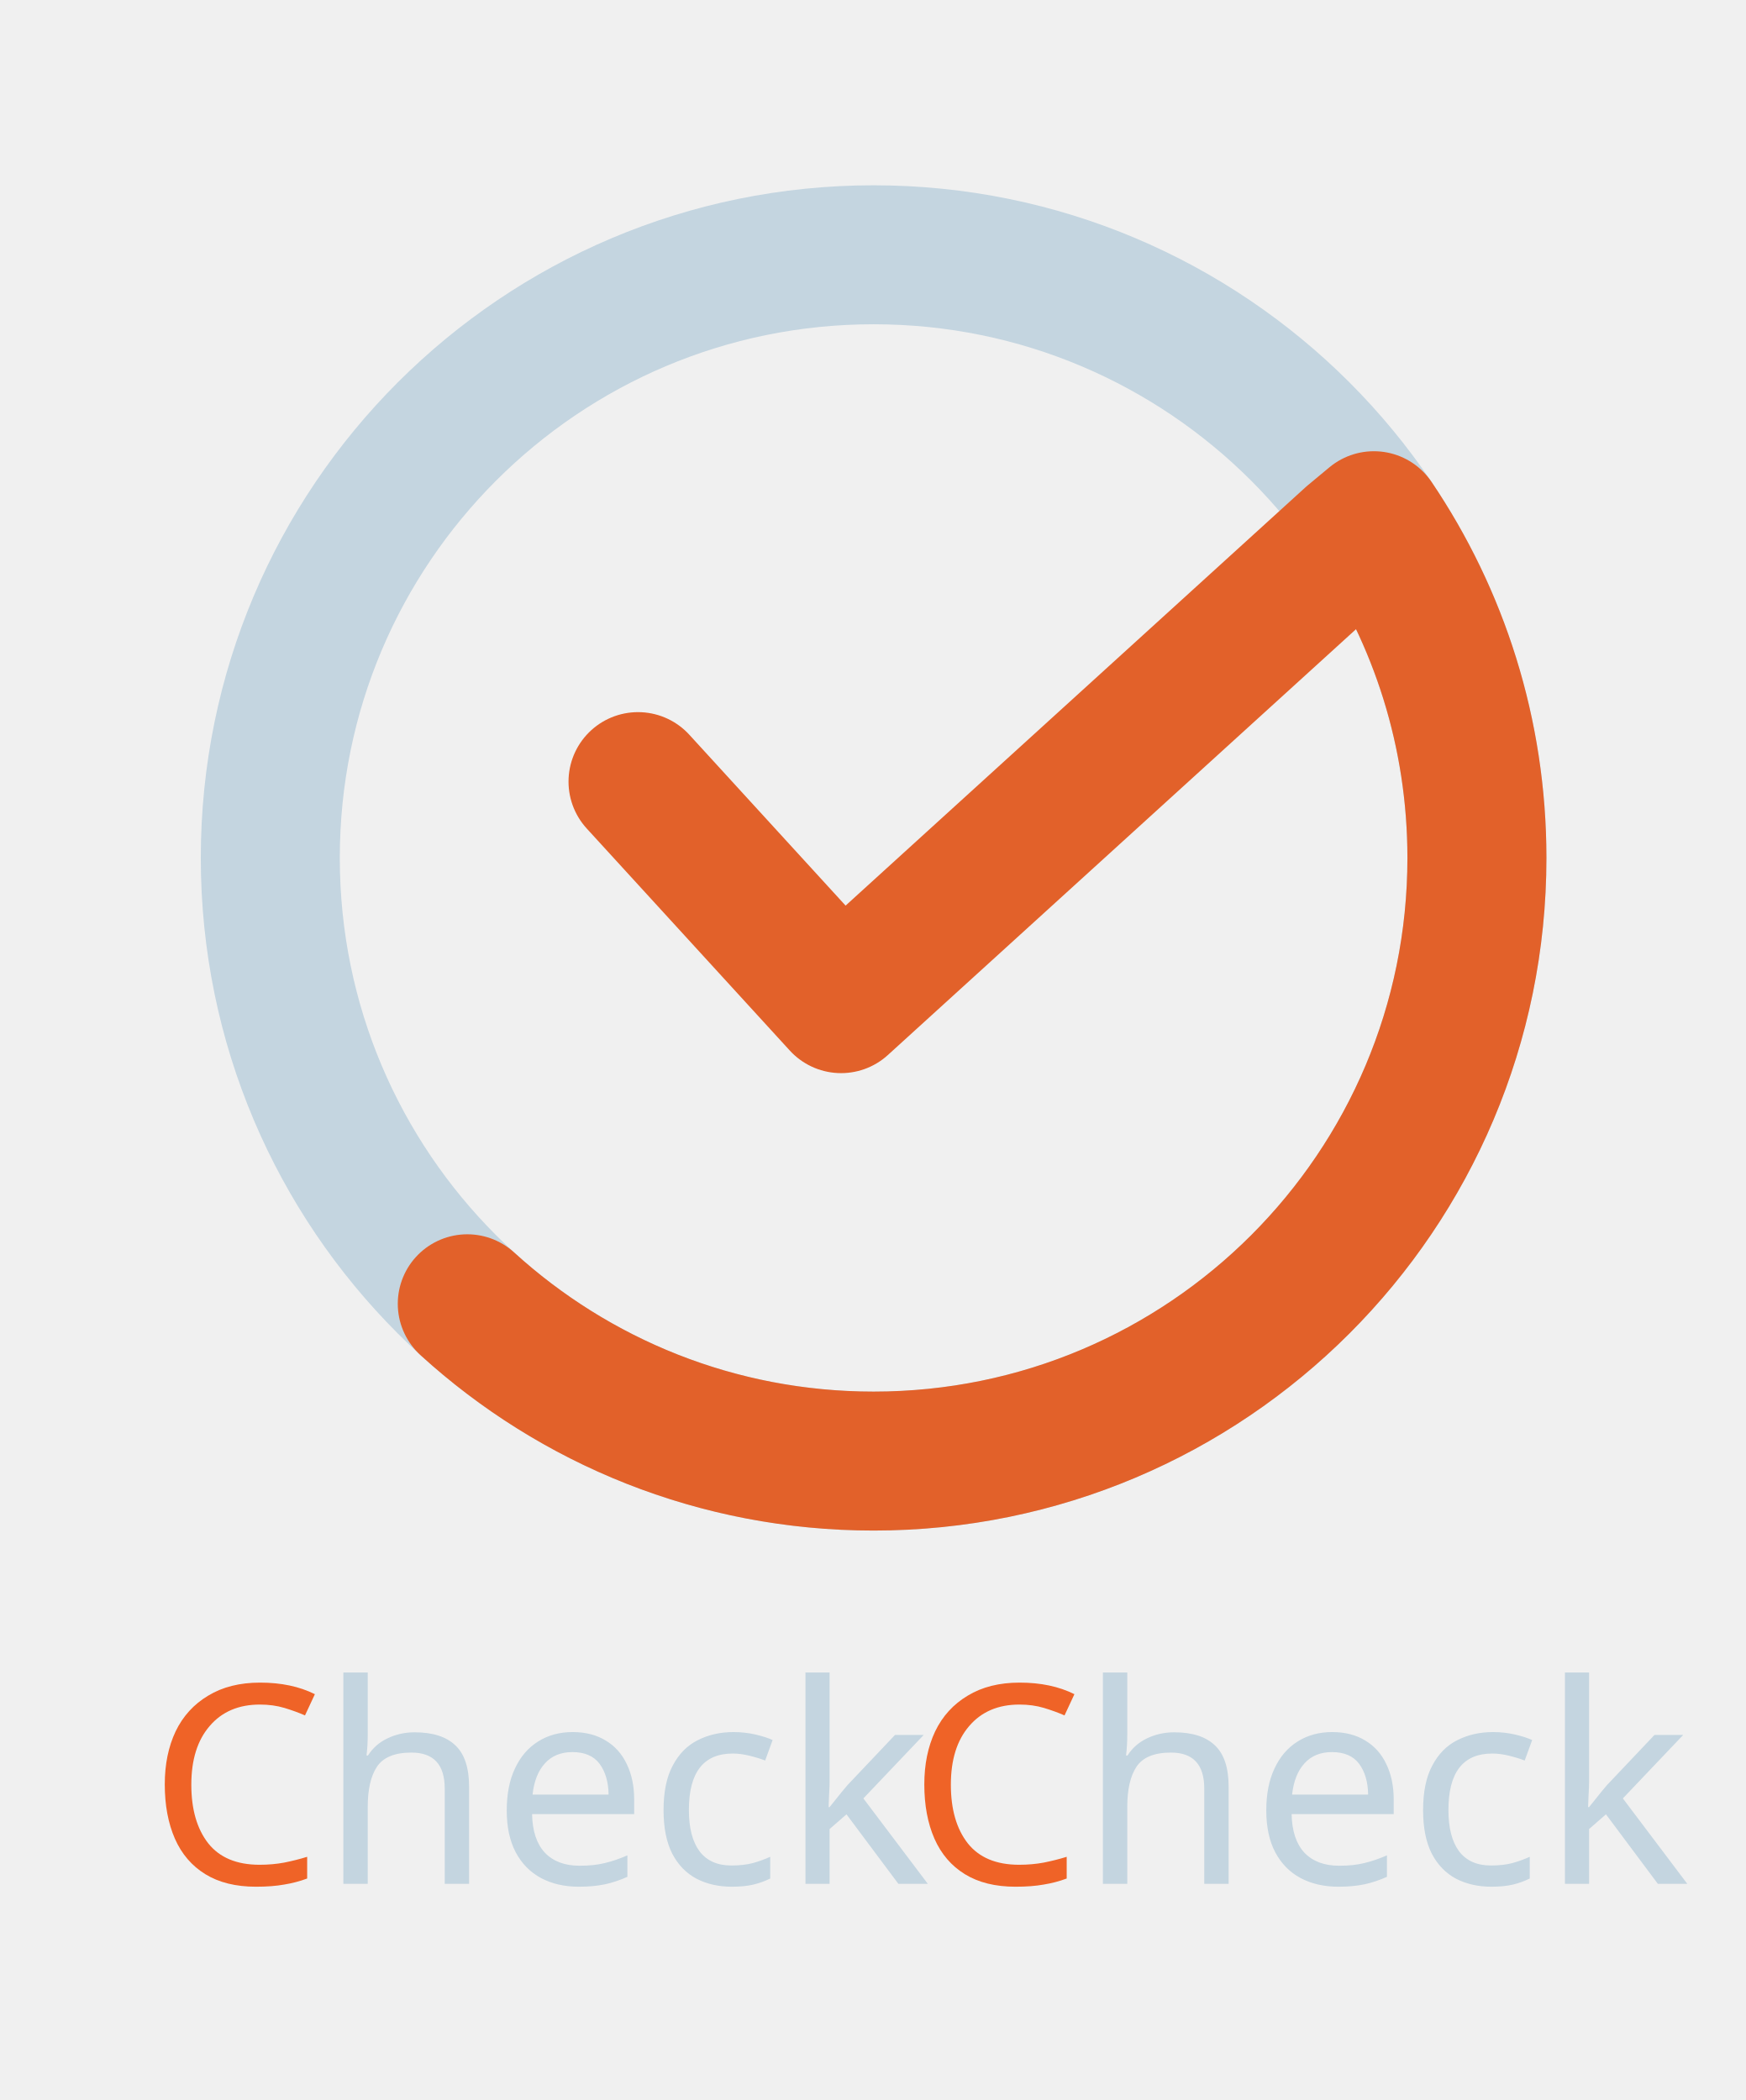
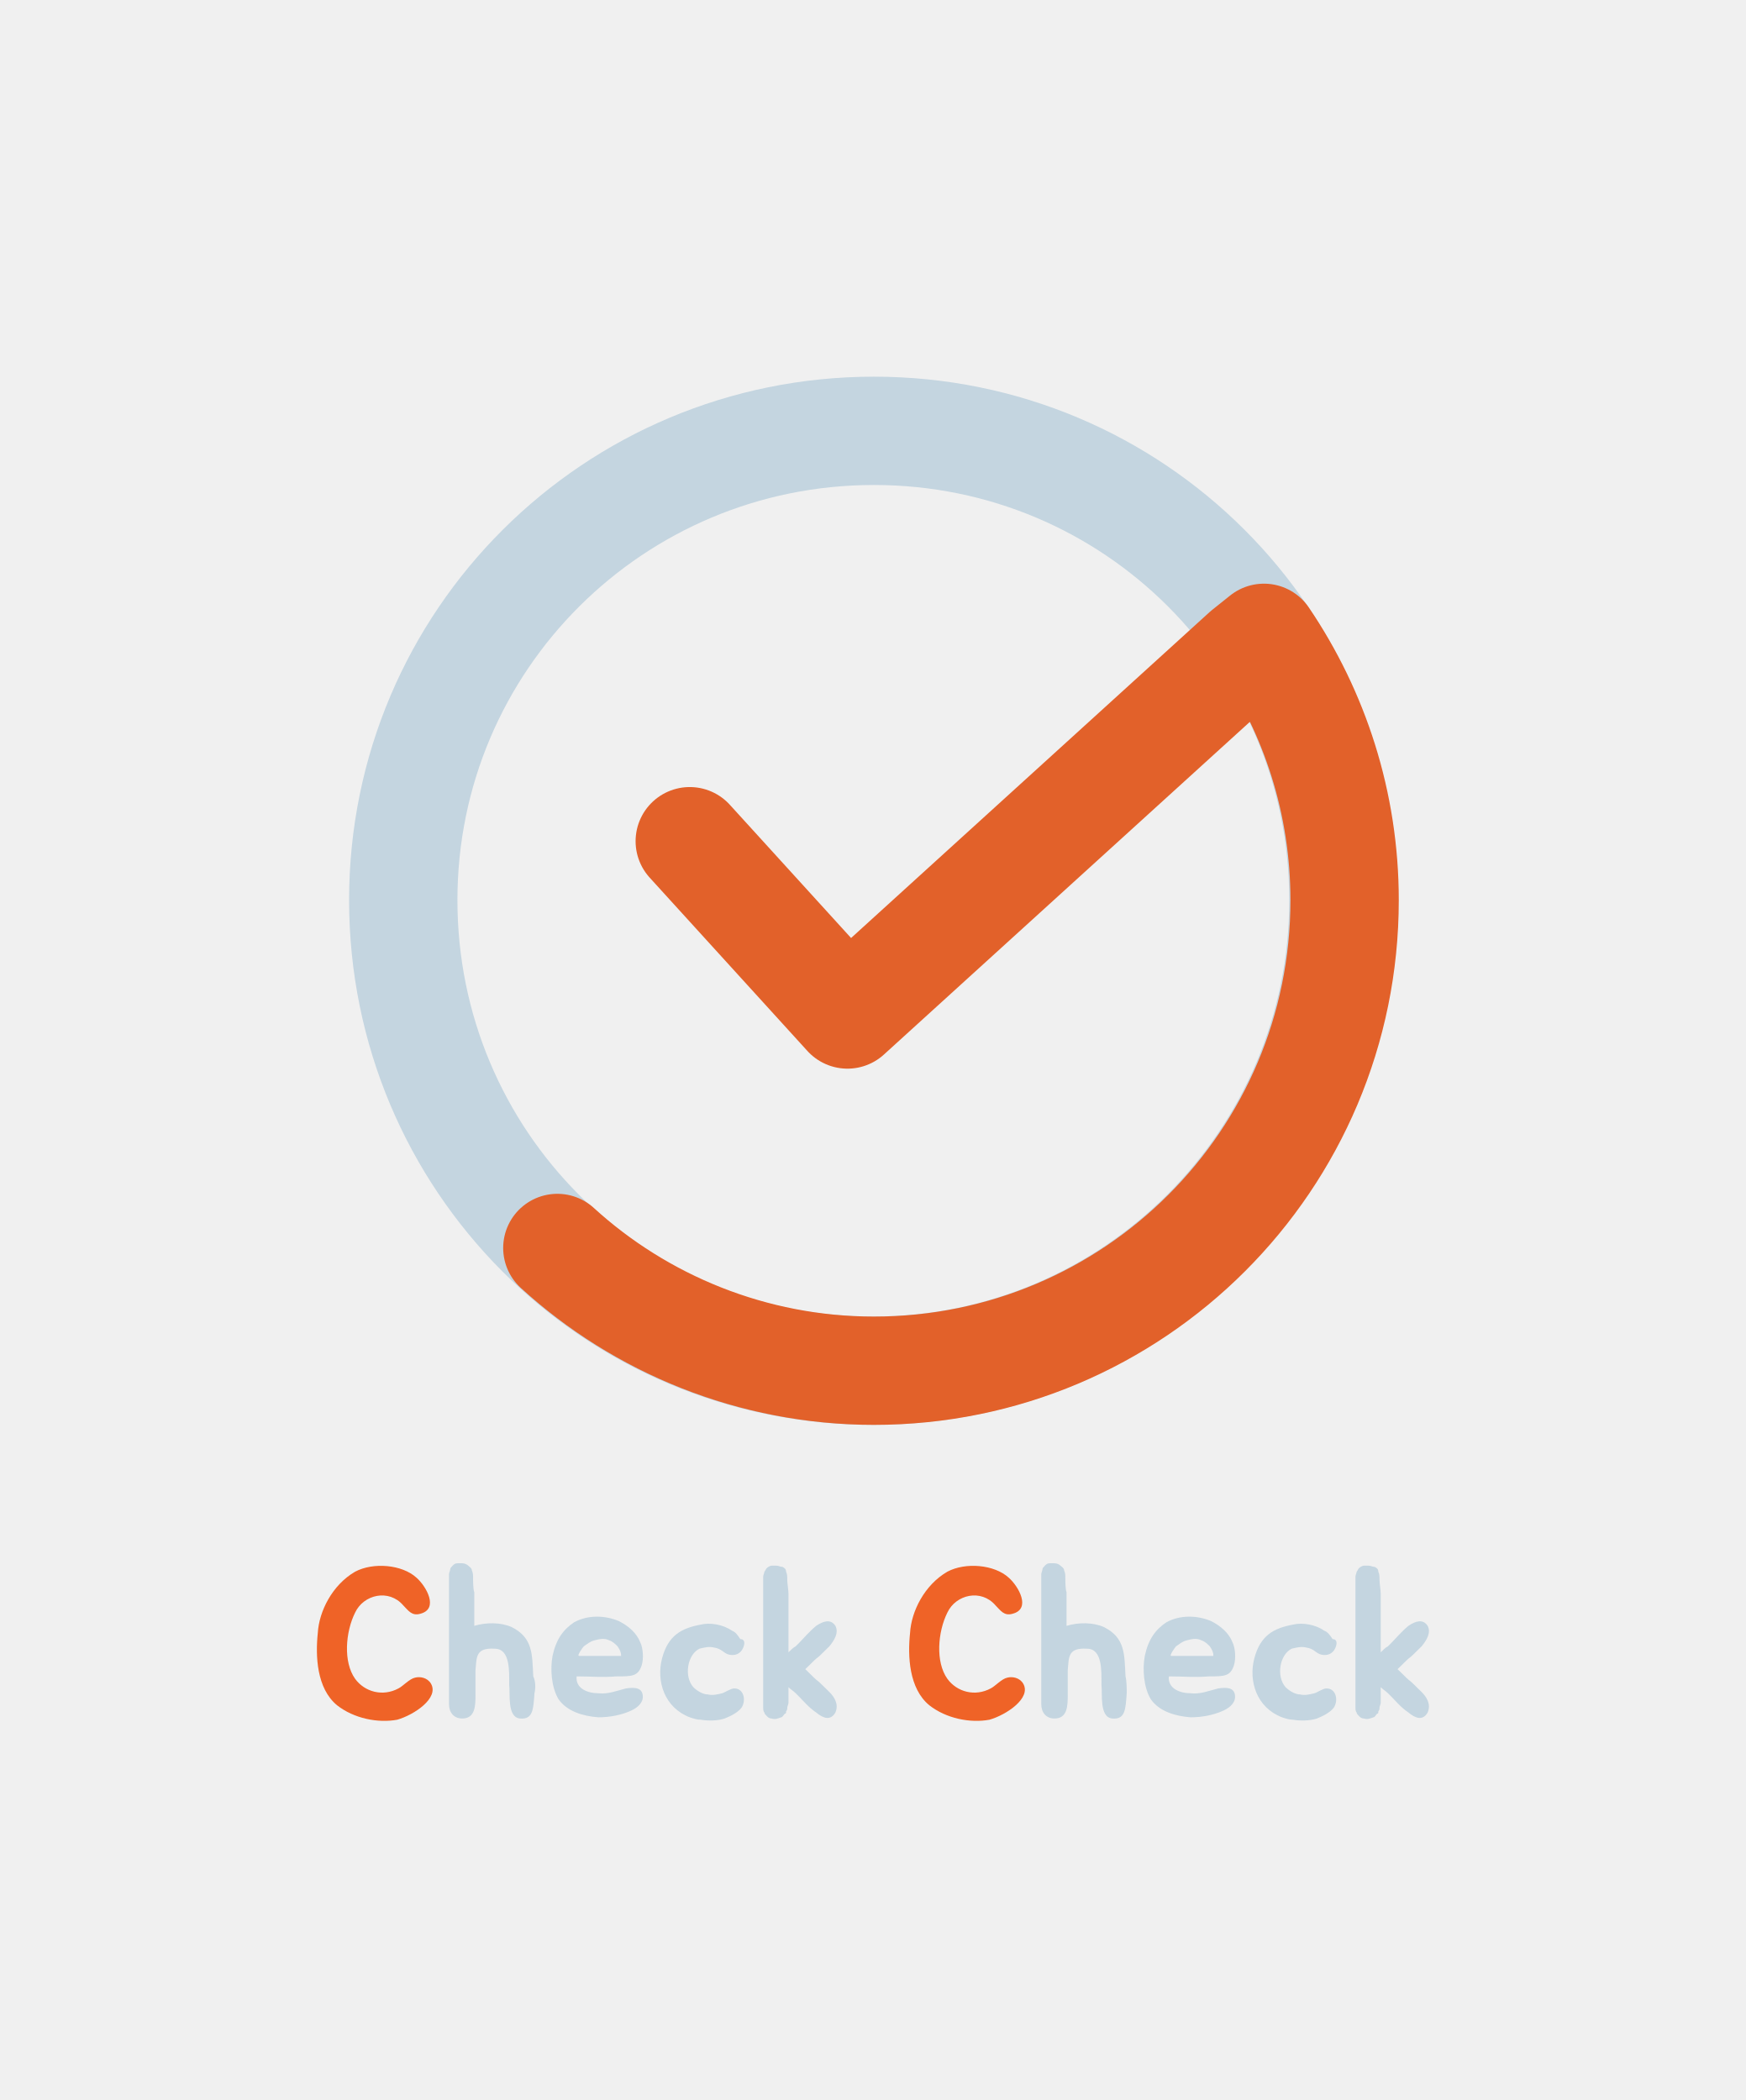
- <svg xmlns="http://www.w3.org/2000/svg" width="113px" height="136px" viewBox="0 0 113 136" version="1.1">
-   <defs />
-   <g id="Page-1" stroke="none" stroke-width="1" fill="none" fill-rule="evenodd">
+ <svg xmlns="http://www.w3.org/2000/svg" version="1.1" id="Layer_1" x="0px" y="0px" viewBox="0 0 145 174.5" style="enable-background:new 0 0 145 174.5;" xml:space="preserve">
+   <style type="text/css">
+ 	.st0{enable-background:new    ;}
+ 	.st1{fill:#EF6327;}
+ 	.st2{fill:#C4D5E0;}
+ 	.st3{fill:none;stroke:#C4D5E0;stroke-width:9;}
+ 	.st4{fill:none;stroke:#E2612A;stroke-width:9;stroke-linecap:round;stroke-linejoin:round;}
+ </style>
+   <g id="Page-1">
    <g id="Logo" transform="translate(-25, 16)">
-       <text id="Check-Check" font-family="BMJUAOTF, BM JUA_OTF" font-size="18" font-weight="normal">
-         <tspan x="34.574" y="106" fill="#EF6327">C</tspan>
-         <tspan x="45.698" y="106" fill="#C4D5E0">heck</tspan>
-         <tspan x="79.25" y="106" fill="#FFFFFF"> </tspan>
-         <tspan x="83.75" y="106" fill="#EF6327">C</tspan>
-         <tspan x="94.874" y="106" fill="#C4D5E0">heck</tspan>
-       </text>
-       <path d="M120.622,39.561 C120.622,61.134 103.134,78.622 81.561,78.622 C59.988,78.622 42.5,61.134 42.5,39.561 C42.5,17.988 59.988,0.5 81.561,0.5 C103.134,0.5 120.622,17.988 120.622,39.561 Z" id="Stroke-1" stroke="#C4D5E0" stroke-width="9" />
-       <path d="M66.308,34.619 L79.455,48.998 L112.551,18.886 L113.951,17.722 C118.163,23.956 120.622,31.471 120.622,39.561 C120.622,61.134 103.134,78.622 81.561,78.622 C71.428,78.622 62.196,74.764 55.254,68.435" id="Stroke-3" stroke="#E2612A" stroke-width="9" stroke-linecap="round" stroke-linejoin="round" />
+       <g class="st0">
+         <path class="st1" d="M58,126.9c-1.6,0.3-3.6-0.1-5-1.2c-1.7-1.4-1.8-4.1-1.6-6c0.1-1.8,1.2-4,3.1-5.1c1.5-0.8,3.9-0.6,5.1,0.5     c0.8,0.7,1.9,2.6,0.3,3c-0.7,0.2-1-0.3-1.4-0.7c-1.2-1.4-3.3-0.9-4,0.6c-0.8,1.6-1,4.1,0,5.5c0.8,1.1,2.3,1.5,3.6,0.8     c0.4-0.2,0.9-0.8,1.4-0.9c0.4-0.1,1,0,1.3,0.5C61.5,125.1,59.4,126.5,58,126.9z" />
+       </g>
+       <g class="st0">
+         <path class="st2" d="M69.4,124.7c-0.1,1.3-0.1,2.2-1.2,2.1c-1.1-0.1-0.8-2.1-0.9-2.8c0-1.1,0.1-3-1.2-3c-1.6-0.1-1.5,0.7-1.6,1.8     l0,0.7v1.3c0,0.9,0,2-1.1,2c-0.7,0-1.1-0.5-1.1-1.2v-10.4c0-0.1,0-0.3,0-0.4c0-0.1,0.1-0.3,0.1-0.4c0-0.1,0.1-0.2,0.2-0.3     c0.1-0.1,0.2-0.2,0.4-0.2c0.1,0,0.3,0,0.4,0c0.2,0,0.4,0.1,0.5,0.2c0.1,0.1,0.3,0.2,0.3,0.4c0.1,0.2,0.1,0.4,0.1,0.6     c0,0.2,0,1,0.1,1.2v0.1c0,0.8,0,1.6,0,2.4v0.3c1-0.3,2.2-0.3,3.1,0.1c1.8,0.9,1.7,2.3,1.8,4.1C69.5,123.7,69.5,124.3,69.4,124.7z     " />
+         <path class="st2" d="M78.4,125c0,0.6-0.6,1-1.1,1.2c-0.7,0.3-1.6,0.5-2.6,0.5c-1.3-0.1-2.6-0.5-3.3-1.5c-0.6-1-0.7-2.5-0.5-3.6     c0.3-1.4,0.9-2.2,1.8-2.8c1.1-0.6,2.5-0.6,3.7-0.1c0.8,0.4,1.5,1,1.8,1.8c0.2,0.4,0.3,1.3,0.1,1.9c-0.3,0.9-0.8,0.9-2.1,0.9     c-1.2,0.1-2,0-3.3,0c-0.1,1,0.9,1.4,1.8,1.4c0.8,0.1,1.5-0.2,2.3-0.4C77.7,124.2,78.4,124.2,78.4,125z M75.6,120.3     c-0.4-0.2-0.8-0.1-1.2,0c-0.4,0.1-0.6,0.3-0.9,0.5c-0.1,0.1-0.6,0.8-0.4,0.8h3.5c0-0.3-0.1-0.5-0.3-0.8     C76.1,120.6,75.9,120.4,75.6,120.3z" />
+         <path class="st2" d="M86.7,121c-0.2,0.4-0.6,0.6-1.1,0.5c-0.5-0.1-0.6-0.5-1.3-0.6c-0.4-0.1-0.8,0-1.2,0.1     c-1,0.5-1.3,2.3-0.5,3.2c0.3,0.3,0.8,0.6,1.2,0.6c0.4,0.1,0.8,0,1.2-0.1c0.3-0.1,0.7-0.4,1-0.4c0.8,0,1,1,0.6,1.6     c-0.3,0.4-0.9,0.7-1.4,0.9c-0.6,0.2-1.4,0.2-2,0.1c-0.3,0-0.6-0.1-0.9-0.2c-2.1-0.8-2.8-3-2.3-4.9c0.5-1.9,1.6-2.5,3.2-2.8     c0.8-0.2,1.9,0,2.6,0.5c0.3,0.1,0.5,0.4,0.7,0.7C86.9,120.2,86.9,120.6,86.7,121z" />
+         <path class="st2" d="M93.9,124.6c0.4,0.4,0.8,1,0.5,1.7c-0.4,0.7-1,0.5-1.6,0c-0.6-0.4-1.1-1-1.4-1.3c-0.1-0.1-0.2-0.2-0.2-0.2     c0,0-0.1-0.1-0.1-0.1c-0.2-0.2-0.4-0.3-0.6-0.5v0.7c0,0.1,0,0.2,0,0.3c0,0.1,0,0.2,0,0.3c0,0.1-0.1,0.3-0.1,0.4     c0,0.1,0,0.2-0.1,0.3c0,0.1,0,0.1,0,0.1c0,0,0,0.1-0.1,0.1c-0.1,0.1-0.2,0.3-0.3,0.3c-0.3,0.1-0.5,0.2-0.8,0.1     c-0.2,0-0.3-0.1-0.4-0.2c-0.1-0.1-0.2-0.2-0.2-0.3c-0.1-0.1-0.1-0.3-0.1-0.4c0-0.1,0-0.2,0-0.3v-10.2c0-0.1,0-0.3,0-0.4     c0-0.1,0.1-0.3,0.1-0.4c0.1-0.1,0.1-0.2,0.2-0.3c0.1-0.1,0.3-0.2,0.4-0.2c0.1,0,0.3,0,0.4,0c0.2,0,0.3,0.1,0.5,0.1     c0.2,0.1,0.3,0.2,0.3,0.4c0.1,0.2,0.1,0.4,0.1,0.7c0,0.2,0.1,0.9,0.1,1.1v0.1c0,0.8,0,1.5,0,2.3c0,0.8,0,1.6,0,2.3v0.2     c0.2-0.2,0.4-0.4,0.6-0.5c0.1-0.1,0.1-0.1,0.1-0.1l0.2-0.2c0.3-0.3,0.8-0.9,1.4-1.4c0.6-0.4,1.2-0.6,1.6,0     c0.3,0.6-0.1,1.2-0.5,1.7c-1.6,1.6-0.4,0.3-2,1.9C93.5,124.3,92.3,123,93.9,124.6z" />
+       </g>
+       <g class="st0">
+         <path class="st1" d="M107.2,126.9c-1.6,0.3-3.6-0.1-5-1.2c-1.7-1.4-1.8-4.1-1.6-6c0.1-1.8,1.2-4,3.1-5.1c1.5-0.8,3.9-0.6,5.1,0.5     c0.8,0.7,1.9,2.6,0.3,3c-0.7,0.2-1-0.3-1.4-0.7c-1.2-1.4-3.3-0.9-4,0.6c-0.8,1.6-1,4.1,0,5.5c0.8,1.1,2.3,1.5,3.6,0.8     c0.4-0.2,0.9-0.8,1.4-0.9c0.4-0.1,1,0,1.3,0.5C110.7,125.1,108.6,126.5,107.2,126.9z" />
+       </g>
+       <g class="st0">
+         <path class="st2" d="M118.6,124.7c-0.1,1.3-0.1,2.2-1.2,2.1c-1.1-0.1-0.8-2.1-0.9-2.8c0-1.1,0.1-3-1.2-3     c-1.6-0.1-1.5,0.7-1.6,1.8l0,0.7v1.3c0,0.9,0,2-1.1,2c-0.7,0-1.1-0.5-1.1-1.2v-10.4c0-0.1,0-0.3,0-0.4c0-0.1,0.1-0.3,0.1-0.4     c0-0.1,0.1-0.2,0.2-0.3c0.1-0.1,0.2-0.2,0.4-0.2c0.1,0,0.3,0,0.4,0c0.2,0,0.4,0.1,0.5,0.2c0.1,0.1,0.3,0.2,0.3,0.4     c0.1,0.2,0.1,0.4,0.1,0.6c0,0.2,0,1,0.1,1.2v0.1c0,0.8,0,1.6,0,2.4v0.3c1-0.3,2.2-0.3,3.1,0.1c1.8,0.9,1.7,2.3,1.8,4.1     C118.6,123.7,118.6,124.3,118.6,124.7z" />
+         <path class="st2" d="M127.6,125c0,0.6-0.6,1-1.1,1.2c-0.7,0.3-1.6,0.5-2.6,0.5c-1.3-0.1-2.6-0.5-3.3-1.5c-0.6-1-0.7-2.5-0.5-3.6     c0.3-1.4,0.9-2.2,1.8-2.8c1.1-0.6,2.5-0.6,3.7-0.1c0.8,0.4,1.5,1,1.8,1.8c0.2,0.4,0.3,1.3,0.1,1.9c-0.3,0.9-0.8,0.9-2.1,0.9     c-1.2,0.1-2,0-3.3,0c-0.1,1,0.9,1.4,1.8,1.4c0.8,0.1,1.5-0.2,2.3-0.4C126.9,124.2,127.6,124.2,127.6,125z M124.8,120.3     c-0.4-0.2-0.8-0.1-1.2,0c-0.4,0.1-0.6,0.3-0.9,0.5c-0.1,0.1-0.6,0.8-0.4,0.8h3.5c0-0.3-0.1-0.5-0.3-0.8     C125.3,120.6,125.1,120.4,124.8,120.3z" />
+         <path class="st2" d="M135.9,121c-0.2,0.4-0.6,0.6-1.1,0.5c-0.5-0.1-0.6-0.5-1.3-0.6c-0.4-0.1-0.8,0-1.2,0.1     c-1,0.5-1.3,2.3-0.5,3.2c0.3,0.3,0.8,0.6,1.2,0.6c0.4,0.1,0.8,0,1.2-0.1c0.3-0.1,0.7-0.4,1-0.4c0.8,0,1,1,0.6,1.6     c-0.3,0.4-0.9,0.7-1.4,0.9c-0.6,0.2-1.4,0.2-2,0.1c-0.3,0-0.6-0.1-0.9-0.2c-2.1-0.8-2.8-3-2.3-4.9c0.5-1.9,1.6-2.5,3.2-2.8     c0.8-0.2,1.9,0,2.6,0.5c0.3,0.1,0.5,0.4,0.7,0.7C136.1,120.2,136.1,120.6,135.9,121z" />
+         <path class="st2" d="M143.1,124.6c0.4,0.4,0.8,1,0.5,1.7c-0.4,0.7-1,0.5-1.6,0c-0.6-0.4-1.1-1-1.4-1.3c-0.1-0.1-0.2-0.2-0.2-0.2     c0,0-0.1-0.1-0.1-0.1c-0.2-0.2-0.4-0.3-0.6-0.5v0.7c0,0.1,0,0.2,0,0.3c0,0.1,0,0.2,0,0.3c0,0.1-0.1,0.3-0.1,0.4     c0,0.1,0,0.2-0.1,0.3c0,0.1,0,0.1,0,0.1c0,0,0,0.1-0.1,0.1c-0.1,0.1-0.2,0.3-0.3,0.3c-0.3,0.1-0.5,0.2-0.8,0.1     c-0.2,0-0.3-0.1-0.4-0.2c-0.1-0.1-0.2-0.2-0.2-0.3c-0.1-0.1-0.1-0.3-0.1-0.4c0-0.1,0-0.2,0-0.3v-10.2c0-0.1,0-0.3,0-0.4     c0-0.1,0.1-0.3,0.1-0.4c0.1-0.1,0.1-0.2,0.2-0.3c0.1-0.1,0.3-0.2,0.4-0.2c0.1,0,0.3,0,0.4,0c0.2,0,0.3,0.1,0.5,0.1     c0.2,0.1,0.3,0.2,0.3,0.4c0.1,0.2,0.1,0.4,0.1,0.7c0,0.2,0.1,0.9,0.1,1.1v0.1c0,0.8,0,1.5,0,2.3c0,0.8,0,1.6,0,2.3v0.2     c0.2-0.2,0.4-0.4,0.6-0.5c0.1-0.1,0.1-0.1,0.1-0.1l0.2-0.2c0.3-0.3,0.8-0.9,1.4-1.4c0.6-0.4,1.2-0.6,1.6,0     c0.3,0.6-0.1,1.2-0.5,1.7c-1.6,1.6-0.4,0.3-2,1.9C142.7,124.3,141.5,123,143.1,124.6z" />
+       </g>
+       <path id="Stroke-1" class="st3" d="M136.6,58.8c0,21.6-17.5,39.1-39.1,39.1s-39-17.5-39-39.1s17.5-39,39.1-39    S136.6,37.2,136.6,58.8z" />
+       <path id="Stroke-3" class="st4" d="M82.3,53.9l13.1,14.4l33.1-30.1L130,37c4.2,6.2,6.7,13.7,6.7,21.8c0,21.6-17.5,39.1-39.1,39.1    c-10.1,0-19.4-3.9-26.3-10.2" />
    </g>
  </g>
</svg>
